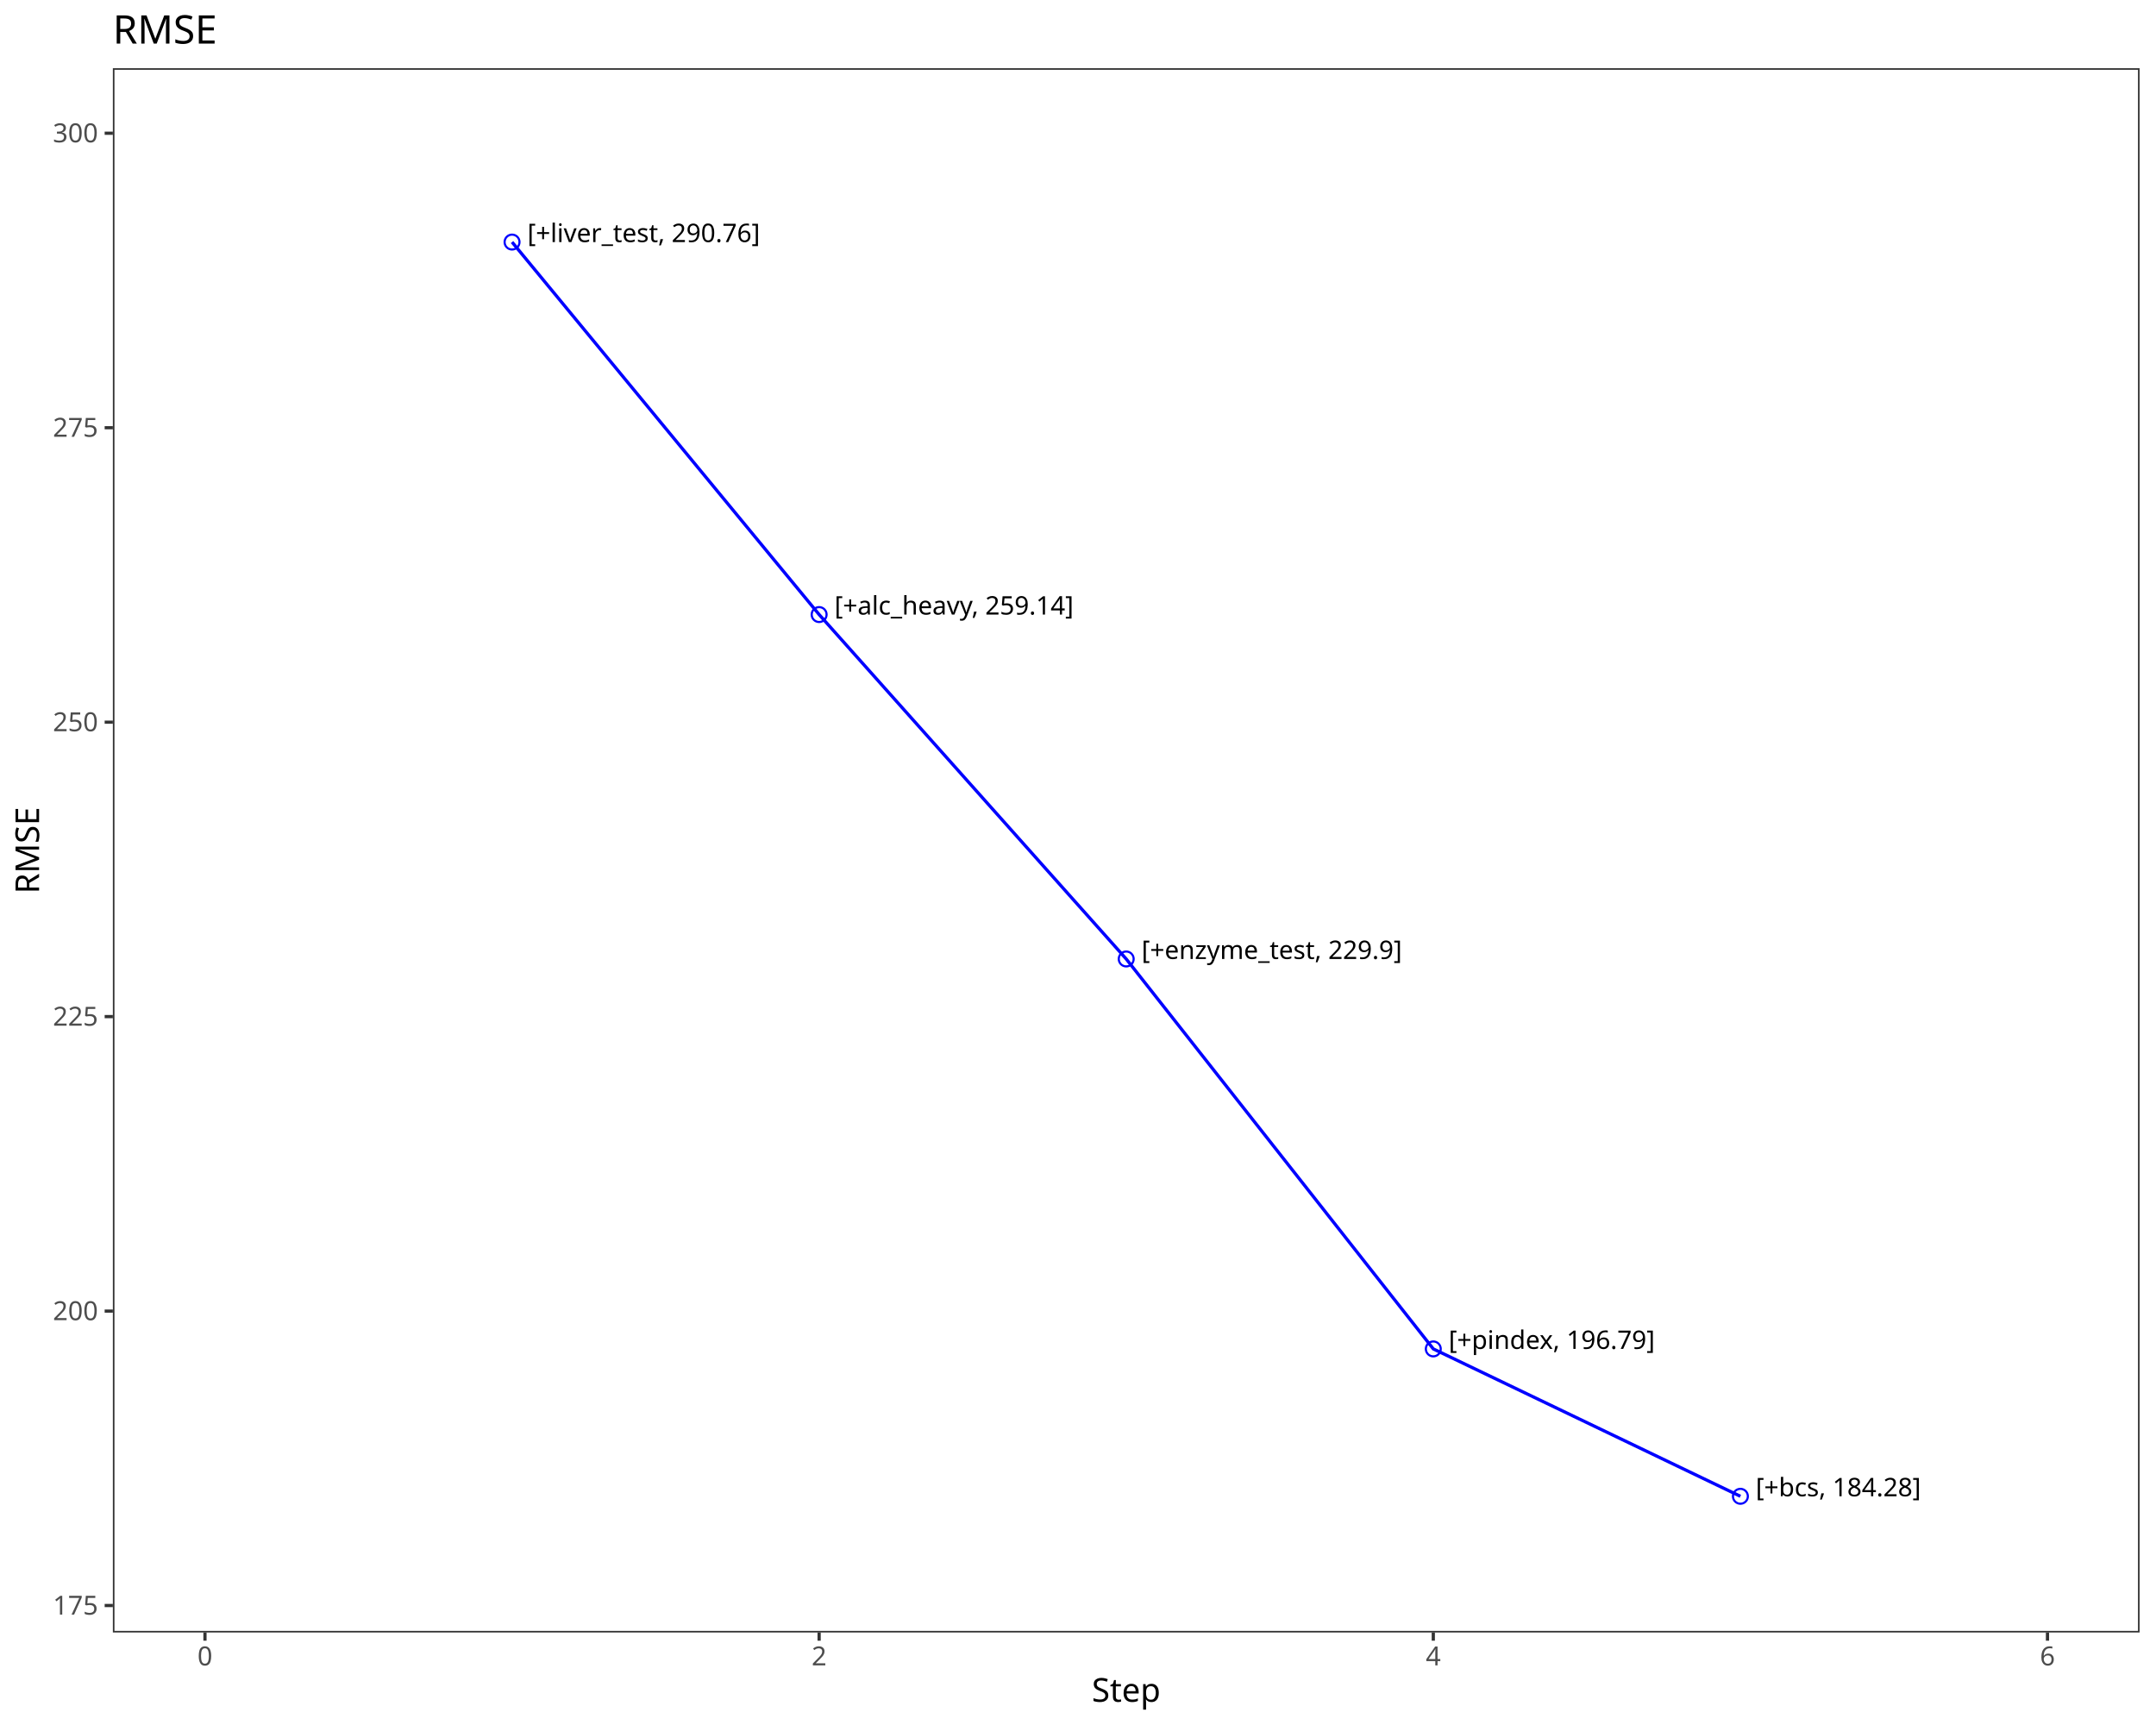
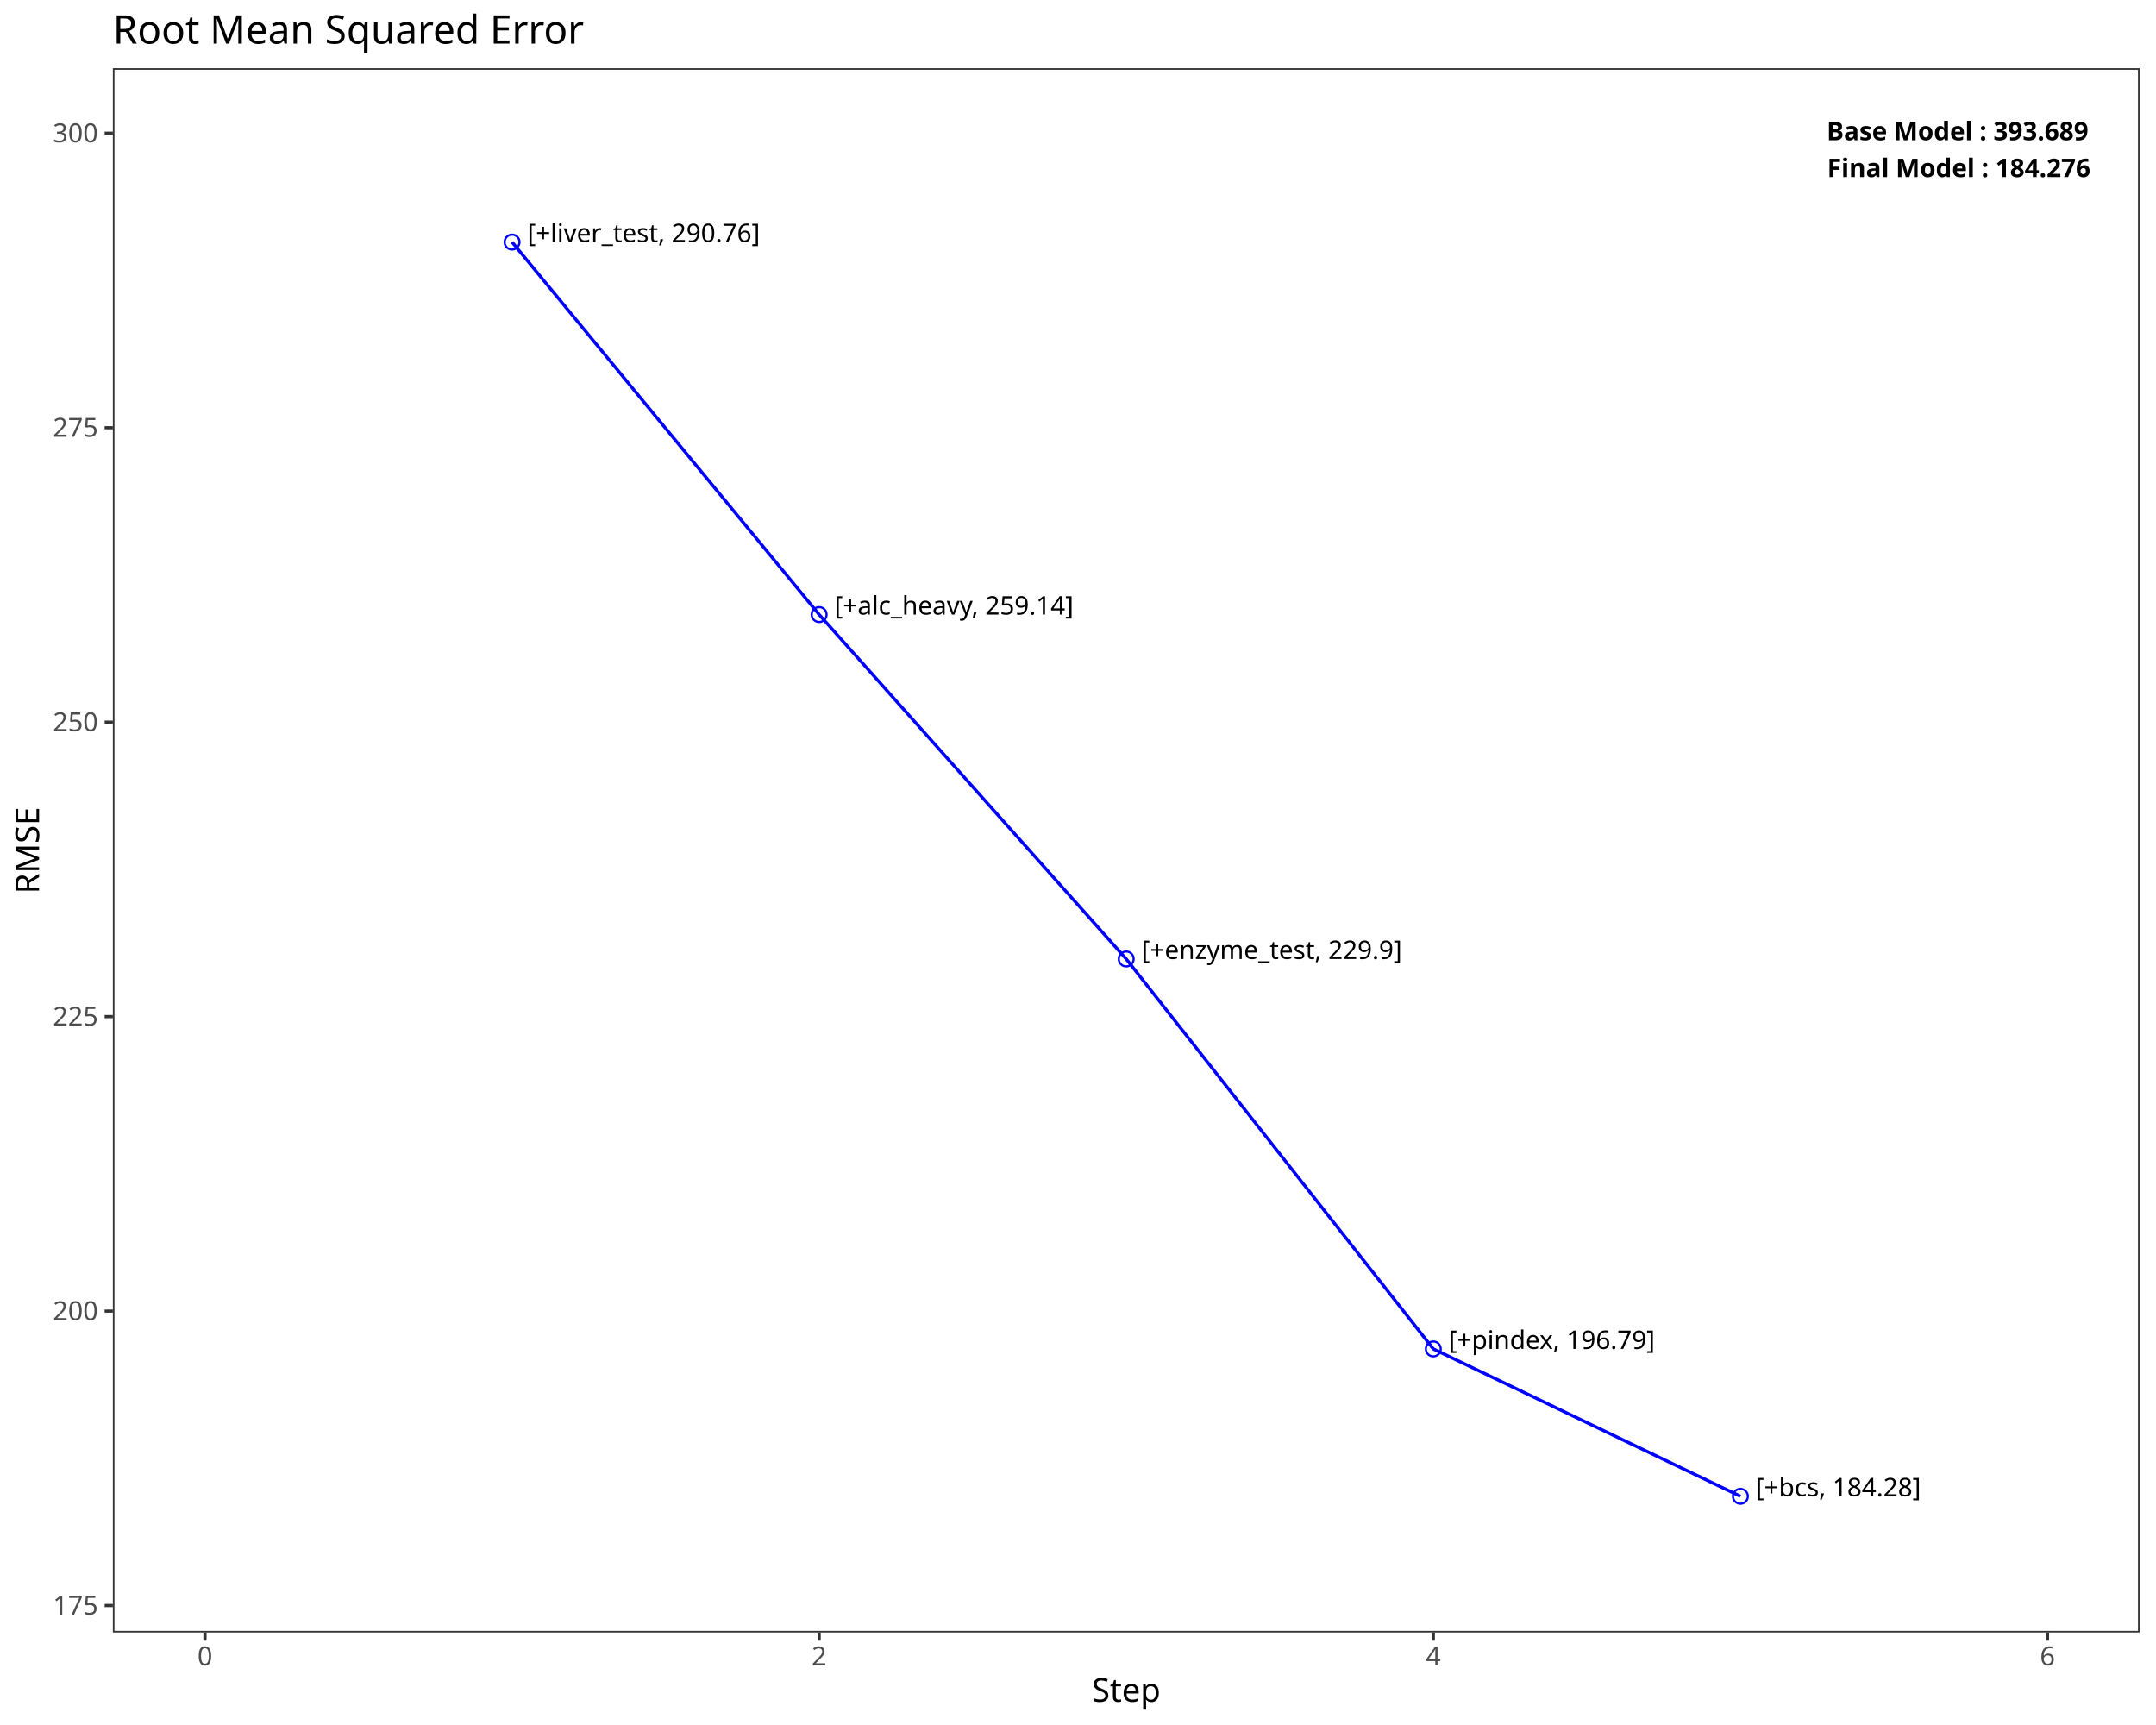
<svg xmlns="http://www.w3.org/2000/svg" class="svglite" data-engine-version="2.0" width="720.00pt" height="576.00pt" viewBox="0 0 720.00 576.00">
  <defs>
    <style type="text/css">
    .svglite line, .svglite polyline, .svglite polygon, .svglite path, .svglite rect, .svglite circle {
      fill: none;
      stroke: #000000;
      stroke-linecap: round;
      stroke-linejoin: round;
      stroke-miterlimit: 10.00;
    }
  </style>
  </defs>
  <rect width="100%" height="100%" style="stroke: none; fill: #FFFFFF;" />
  <defs>
    <clipPath id="cpMC4wMHw3MjAuMDB8MC4wMHw1NzYuMDA=">
      <rect x="0.00" y="0.00" width="720.00" height="576.00" />
    </clipPath>
  </defs>
  <g clip-path="url(#cpMC4wMHw3MjAuMDB8MC4wMHw1NzYuMDA=)">
    <rect x="0.00" y="0.00" width="720.00" height="576.00" style="stroke-width: 1.07; stroke: #FFFFFF; fill: #FFFFFF;" />
  </g>
  <defs>
    <clipPath id="cpMzcuNjl8NzE0LjUyfDIyLjc4fDU0NS4xMQ==">
      <rect x="37.69" y="22.78" width="676.83" height="522.33" />
    </clipPath>
  </defs>
  <g clip-path="url(#cpMzcuNjl8NzE0LjUyfDIyLjc4fDU0NS4xMQ==)">
    <rect x="37.69" y="22.78" width="676.83" height="522.33" style="stroke-width: 1.07; stroke: none; fill: #FFFFFF;" />
    <polyline points="171.00,80.83 273.55,205.21 376.10,320.21 478.65,450.42 581.21,499.63 " style="stroke-width: 1.07; stroke: #0000FF; stroke-linecap: butt;" />
    <circle cx="171.00" cy="80.83" r="2.49" style="stroke-width: 0.71; stroke: #0000FF;" />
    <circle cx="273.55" cy="205.21" r="2.49" style="stroke-width: 0.71; stroke: #0000FF;" />
    <circle cx="376.10" cy="320.21" r="2.49" style="stroke-width: 0.71; stroke: #0000FF;" />
    <circle cx="478.65" cy="450.42" r="2.49" style="stroke-width: 0.71; stroke: #0000FF;" />
    <circle cx="581.21" cy="499.63" r="2.49" style="stroke-width: 0.71; stroke: #0000FF;" />
    <text x="176.13" y="80.83" style="font-size: 8.54px; font-family: sans;" textLength="74.74px" lengthAdjust="spacingAndGlyphs">[+liver_test, 290.76]</text>
    <text x="278.68" y="205.21" style="font-size: 8.54px; font-family: sans;" textLength="79.03px" lengthAdjust="spacingAndGlyphs">[+alc_heavy, 259.14]</text>
    <text x="381.23" y="320.21" style="font-size: 8.54px; font-family: sans;" textLength="84.24px" lengthAdjust="spacingAndGlyphs">[+enzyme_test, 229.9]</text>
    <text x="483.78" y="450.42" style="font-size: 8.54px; font-family: sans;" textLength="65.74px" lengthAdjust="spacingAndGlyphs">[+pindex, 196.79]</text>
    <text x="586.33" y="499.63" style="font-size: 8.54px; font-family: sans;" textLength="53.87px" lengthAdjust="spacingAndGlyphs">[+bcs, 184.28]</text>
+     <text x="697.44" y="46.82" text-anchor="end" style="font-size: 8.54px; font-weight: bold; font-family: sans;" textLength="85.43px" lengthAdjust="spacingAndGlyphs">Base Model  : 393.689</text>
+     <text x="698.10" y="59.12" text-anchor="end" style="font-size: 8.54px; font-weight: bold; font-family: sans;" textLength="82.09px" lengthAdjust="spacingAndGlyphs">Final Model : 184.276</text>
    <rect x="37.69" y="22.78" width="676.83" height="522.33" style="stroke-width: 1.07; stroke: #333333;" />
  </g>
  <g clip-path="url(#cpMC4wMHw3MjAuMDB8MC4wMHw1NzYuMDA=)">
    <text x="32.76" y="539.14" text-anchor="end" style="font-size: 8.80px; fill: #4D4D4D; font-family: sans;" textLength="14.68px" lengthAdjust="spacingAndGlyphs">175</text>
    <text x="32.76" y="440.82" text-anchor="end" style="font-size: 8.80px; fill: #4D4D4D; font-family: sans;" textLength="14.68px" lengthAdjust="spacingAndGlyphs">200</text>
    <text x="32.76" y="342.49" text-anchor="end" style="font-size: 8.80px; fill: #4D4D4D; font-family: sans;" textLength="14.68px" lengthAdjust="spacingAndGlyphs">225</text>
    <text x="32.76" y="244.17" text-anchor="end" style="font-size: 8.80px; fill: #4D4D4D; font-family: sans;" textLength="14.68px" lengthAdjust="spacingAndGlyphs">250</text>
    <text x="32.76" y="145.84" text-anchor="end" style="font-size: 8.80px; fill: #4D4D4D; font-family: sans;" textLength="14.68px" lengthAdjust="spacingAndGlyphs">275</text>
    <text x="32.76" y="47.52" text-anchor="end" style="font-size: 8.80px; fill: #4D4D4D; font-family: sans;" textLength="14.68px" lengthAdjust="spacingAndGlyphs">300</text>
    <polyline points="34.95,536.11 37.69,536.11 " style="stroke-width: 1.07; stroke: #333333; stroke-linecap: butt;" />
    <polyline points="34.95,437.79 37.69,437.79 " style="stroke-width: 1.07; stroke: #333333; stroke-linecap: butt;" />
    <polyline points="34.95,339.46 37.69,339.46 " style="stroke-width: 1.07; stroke: #333333; stroke-linecap: butt;" />
    <polyline points="34.95,241.14 37.69,241.14 " style="stroke-width: 1.07; stroke: #333333; stroke-linecap: butt;" />
    <polyline points="34.95,142.82 37.69,142.82 " style="stroke-width: 1.07; stroke: #333333; stroke-linecap: butt;" />
    <polyline points="34.95,44.49 37.69,44.49 " style="stroke-width: 1.07; stroke: #333333; stroke-linecap: butt;" />
    <polyline points="68.45,547.85 68.45,545.11 " style="stroke-width: 1.07; stroke: #333333; stroke-linecap: butt;" />
    <polyline points="273.55,547.85 273.55,545.11 " style="stroke-width: 1.07; stroke: #333333; stroke-linecap: butt;" />
    <polyline points="478.65,547.85 478.65,545.11 " style="stroke-width: 1.07; stroke: #333333; stroke-linecap: butt;" />
    <polyline points="683.76,547.85 683.76,545.11 " style="stroke-width: 1.07; stroke: #333333; stroke-linecap: butt;" />
    <text x="68.45" y="556.10" text-anchor="middle" style="font-size: 8.80px; fill: #4D4D4D; font-family: sans;" textLength="4.89px" lengthAdjust="spacingAndGlyphs">0</text>
    <text x="273.55" y="556.10" text-anchor="middle" style="font-size: 8.80px; fill: #4D4D4D; font-family: sans;" textLength="4.89px" lengthAdjust="spacingAndGlyphs">2</text>
    <text x="478.65" y="556.10" text-anchor="middle" style="font-size: 8.80px; fill: #4D4D4D; font-family: sans;" textLength="4.89px" lengthAdjust="spacingAndGlyphs">4</text>
    <text x="683.76" y="556.10" text-anchor="middle" style="font-size: 8.80px; fill: #4D4D4D; font-family: sans;" textLength="4.89px" lengthAdjust="spacingAndGlyphs">6</text>
    <text x="376.10" y="568.24" text-anchor="middle" style="font-size: 11.00px; font-family: sans;" textLength="22.63px" lengthAdjust="spacingAndGlyphs">Step</text>
    <text transform="translate(13.05,283.95) rotate(-90)" text-anchor="middle" style="font-size: 11.00px; font-family: sans;" textLength="31.79px" lengthAdjust="spacingAndGlyphs">RMSE</text>
-     <text x="37.69" y="14.56" style="font-size: 13.20px; font-family: sans;" textLength="38.15px" lengthAdjust="spacingAndGlyphs">RMSE</text>
+     <text x="37.69" y="14.56" style="font-size: 13.20px; font-family: sans;" textLength="151.16px" lengthAdjust="spacingAndGlyphs">Root Mean Squared Error</text>
  </g>
</svg>
